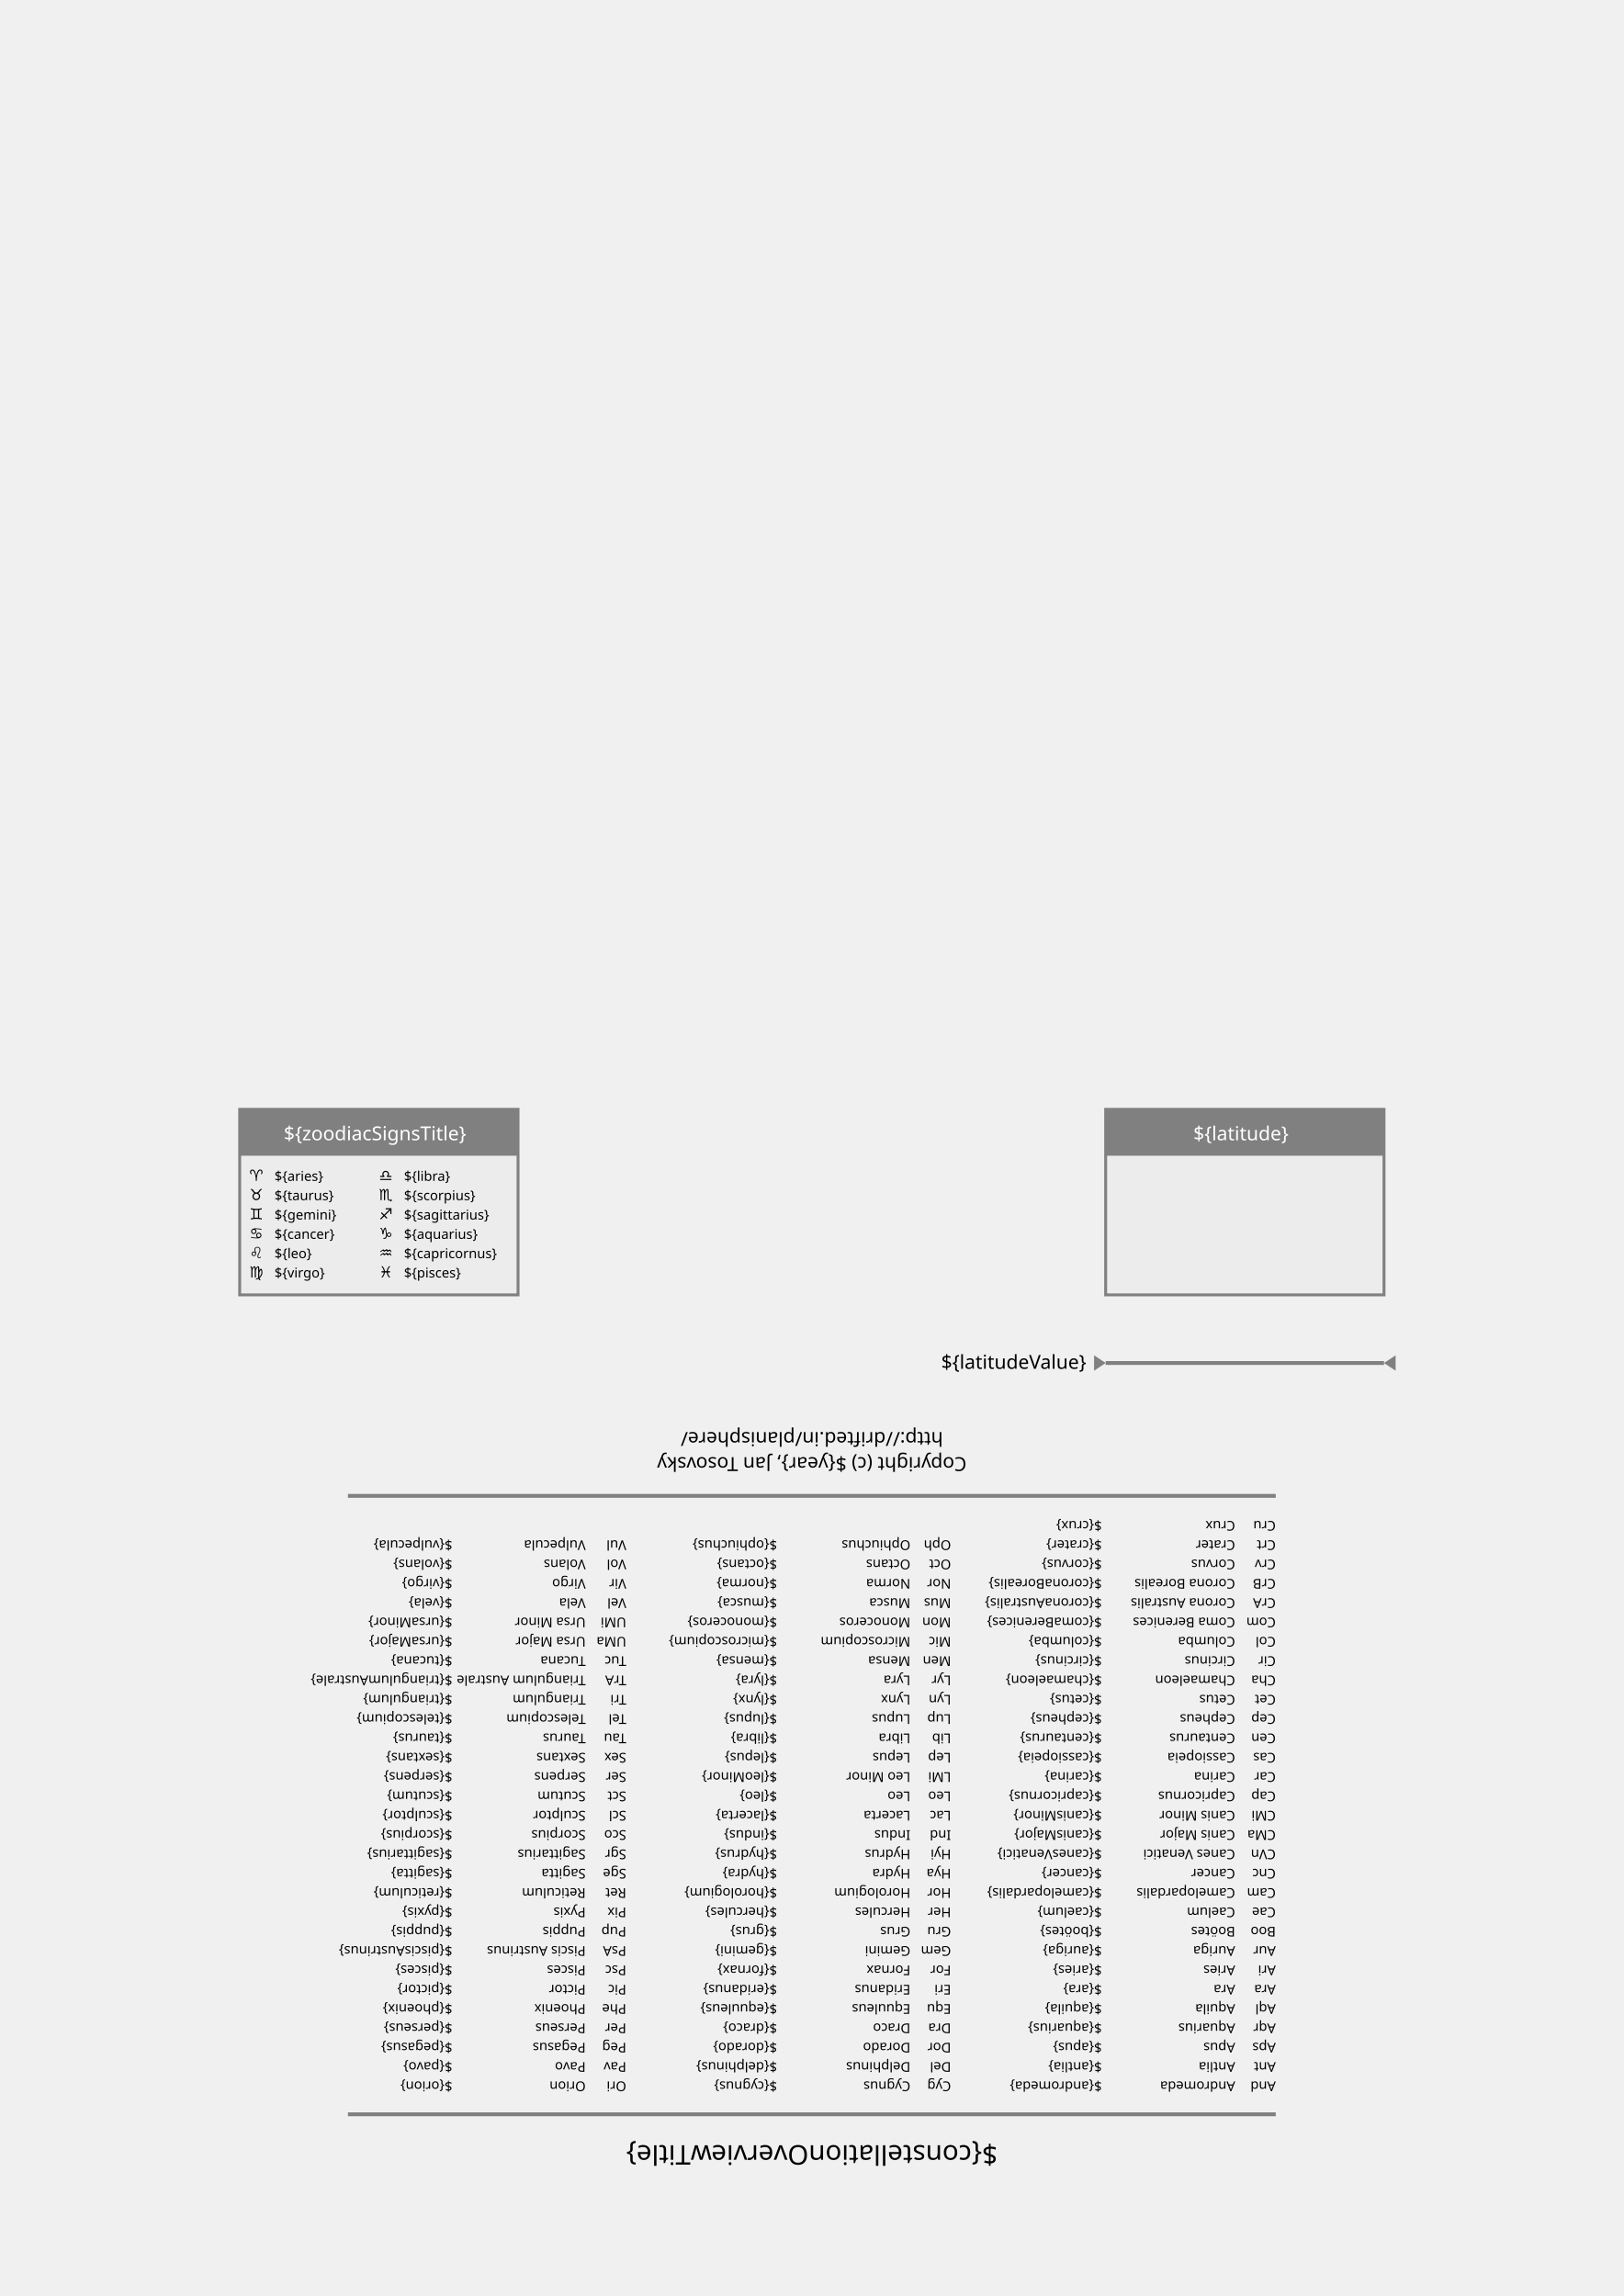
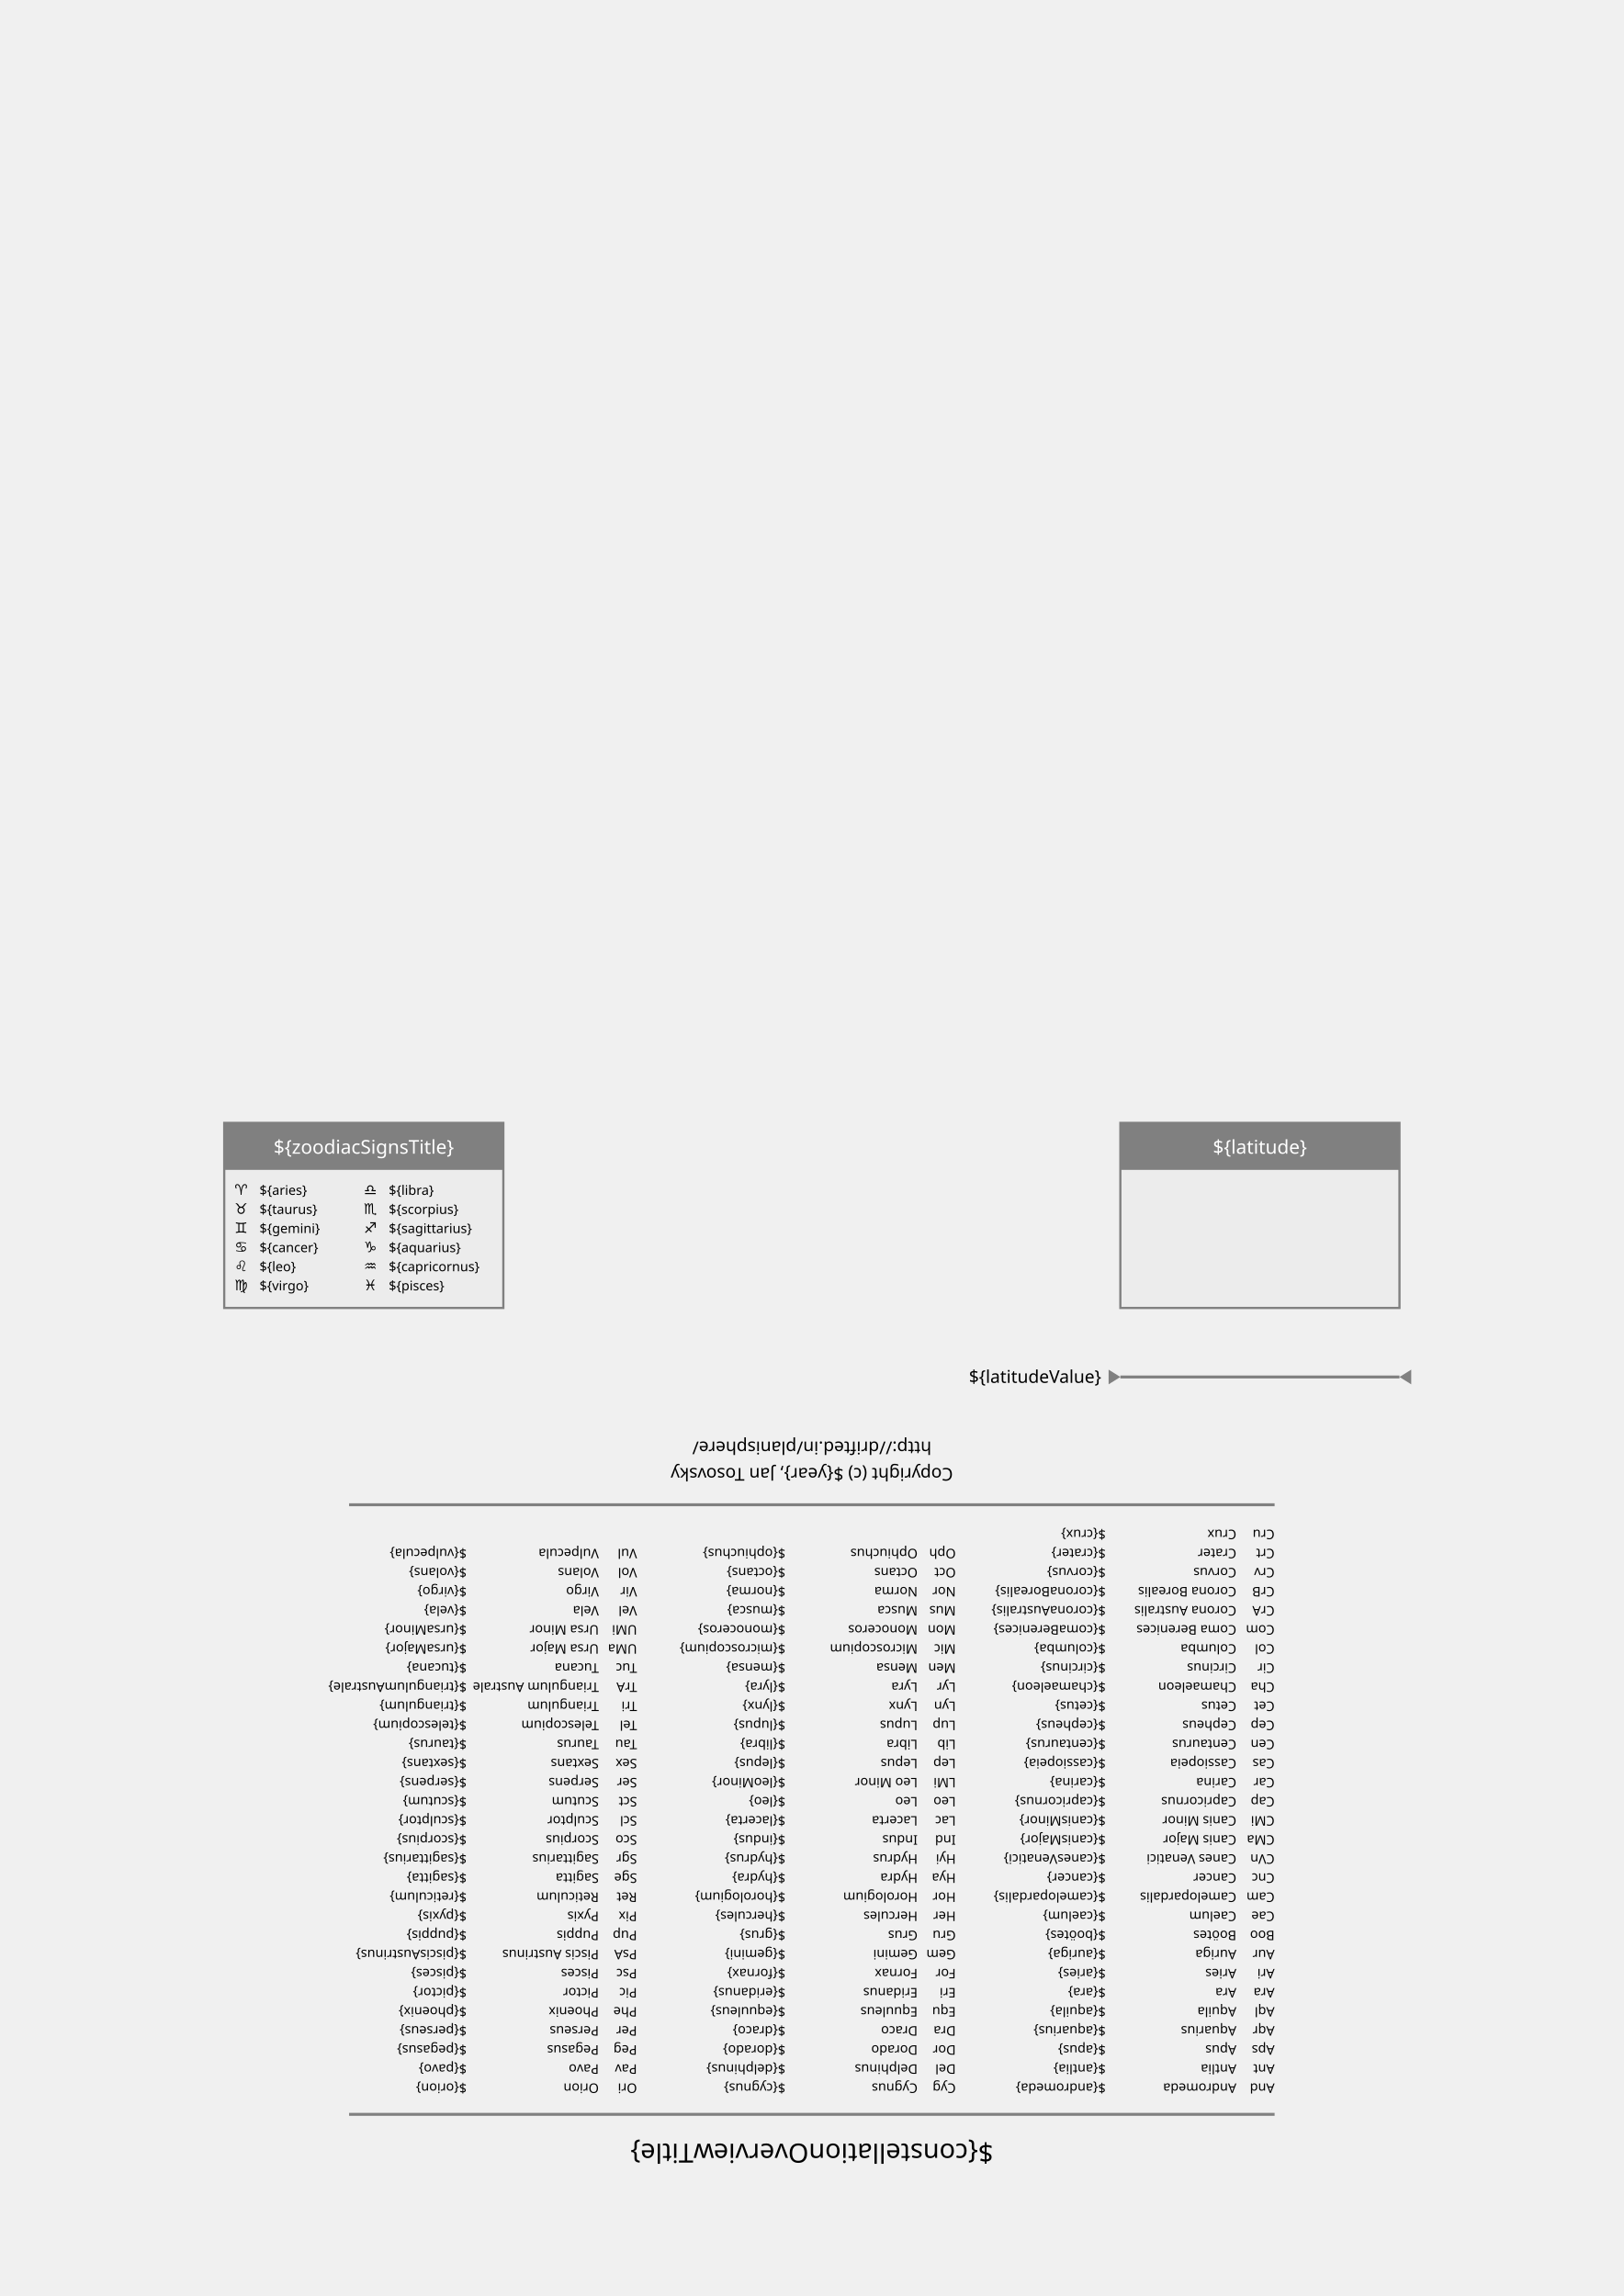
- <svg xmlns="http://www.w3.org/2000/svg" xmlns:xlink="http://www.w3.org/1999/xlink" version="1.1" x="0" y="0" width="210mm" height="297mm" viewBox="0 0 840 1180" xml:space="preserve">
+ <svg xmlns="http://www.w3.org/2000/svg" xmlns:xlink="http://www.w3.org/1999/xlink" version="1.1" x="0" y="0" width="210mm" height="297mm" viewBox="0 0 840 1180">
  <defs>
-     <style type="text/css">
+     <style type="text/css" xml:space="preserve">
            
            @font-face {font-family: "${print.droid-sans.name}"; src: url(${print.droid-sans});}
            @font-face {font-family: "${print.planisphere.name}"; src: url(${print.planisphere});}
            svg {
                margin: auto;
                background: white;
                font-family: "${print.droid-sans.name}";
            }
            .invisible {
                fill: none;
                stroke: none;
            }            
            #cover {
                fill: white;
                stroke: gray;
            }
            .dialHoursMarkerMajor path {
                fill: gray;
            }
            .dialHoursMarkerMajor text {
                fill: white;
                text-anchor: middle;
                font-size: 16px;
            }
            .dialHoursMarkerMinor text {
                fill: gray;
                text-anchor: middle;
                font-size: 12px;
            }
            .dialHoursMarkerHalf {
                fill: black;
            }
            .cardinalPointLabel {
                font-size: 18px;
                fill: gray;
                stroke: none;
                text-anchor: middle;
            }
            .cardinalPointTick,
            .mapAreaBorder {
                fill: white;
                stroke: gray;
                stroke-width: 3;
            }
            .bendLine {
                stroke: gray;
                stroke-width: 1;
                stroke-dasharray: 8 10;
                stroke-linecap: round;
                fill: none;
            }
            .pinMark {
                stroke: gray;
                stroke-width: 1;
                stroke-linecap: round;
            }
            .constellationOverview {
-                 font-size: 14px;
+                 font-size: 18px;
                text-anchor: middle;
                fill: black;
            }
            .constellations {
                fill: black;
-                 font-size: 7px;
+                 font-size: 9px;
            }
            .boxArea {
                fill: #ececec;
                stroke: gray;
                stroke-width: 1.5;
            }
            .boxHeader {
                fill: gray;
                stroke: none;
            }
            .boxTitle {
                fill: white;
+                 font-size: 13px;
+                 text-anchor: middle;
+             }
+             .boxBody {
+                 fill: black;
+                 font-size: 9px;
+             }
+             .astroSymbols {
+                 fill: black;
+                 font-family: "${print.planisphere.name}";
                font-size: 10px;
+             }
+             .copyright {
+                 font-size: 12px;
                text-anchor: middle;
-             }
-             .boxBody {
-                 fill: black;
-                 font-size: 7px;
-             }
-             .astroSymbols {
-                 fill: black;
-                 font-family: "${print.planisphere.name}";
-                 font-size: 8px;
-             }
-             .copyright {
-                 font-size: 10px;
-                 text-anchor: middle;
                fill: black;
            }
            #latitudeMarkerDef text {
                fill: black;
-                 font-size: 10px;
+                 font-size: 12px;
            }
            #latitudeMarkerDef path {
                fill: gray;
            }
            #latitudeMarkerDef line {
                stroke: gray;
                stroke-width: 2;
            }
-             .worldmapBackground {
-                 fill: #ececec;
-             }
-             .worldmapCountry {
+             .worldmap {
                fill: #dadada;
                stroke: #dadada;
            }
            
        </style>
    <path id="mapArea" d="" />
    <path id="monthsArea" d="" />
    <path id="dialMonthsLabelMajorPath" d="" />
    <path id="dialMonthsLabelMinorPath" d="" />
    <g id="dialHoursMarkerMajorSingle" class="dialHoursMarkerMajor">
      <path d="M0 0L-22.17 38.4H22.17Z" stroke="none" />
      <text y="30" x="0">#</text>
    </g>
    <g id="dialHoursMarkerMajorDouble" class="dialHoursMarkerMajor">
      <path d="M0 0L-22.17 38.4H22.17Z" stroke="none" />
      <g transform="rotate(180)">
        <text y="-20" x="0">#</text>
      </g>
    </g>
    <g id="dialHoursMarkerMinorSingle" class="dialHoursMarkerMinor">
      <text y="56" x="0">#</text>
    </g>
    <g id="dialHoursMarkerMinorDouble" class="dialHoursMarkerMinor">
      <g transform="rotate(180)">
        <text y="-45" x="0">#</text>
      </g>
    </g>
    <g id="dialHoursMarkerHalf" class="dialHoursMarkerHalf">
      <path d="M0 0L-4.434 7.68H4.434Z" stroke="none" />
    </g>
    <g id="cardinalPointLabelPaths" />
    <g id="latitudeMarkerDef">
-       <text x="-10" y="3" text-anchor="end">${latitudeValue}</text>
-       <path d="M0 0L-6 -4L-6 4Z" />
-       <path d="M144 0L150 -4L150 4Z" />
-       <line x1="0" y1="0" x2="144" y2="0" />
+       <text x="-13" y="4" text-anchor="end">${latitudeValue}</text>
+       <path d="M0 0L-8 -5L-8 5Z" />
+       <path d="M190 0L198 -5L198 5Z" />
+       <line x1="0" y1="0" x2="190" y2="0" />
    </g>
  </defs>
-   <g id="contentGenerated" transform="translate(420, 330) scale(0.76, 0.76)">
-     <g id="frontGraphics">
-       <g id="cover" />
-       <g id="scales" />
-       <g id="mapAreaBorder" />
-     </g>
-   </g>
-   <g transform="translate(-240, -160) rotate(180, 240, 160) translate(-420, -930)">
-     <path d="M0 0L480 0" style="stroke:gray;stroke-width:2;" />
-     <path d="M0 320L480 320" style="stroke:gray;stroke-width:2;" />
-     <g transform="translate(240, -16)">
-       <text class="constellationOverview">${constellationOverviewTitle}</text>
-     </g>
-     <g transform="translate(240, 340)">
-       <text class="copyright">Copyright (c) ${year}, Jan Tosovsky</text>
-       <text y="13" class="copyright">http://drifted.in/planisphere/</text>
-     </g>
-     <g transform="translate(0, 17)">
-       <g>
-         <text class="constellations">
-           <tspan x="0">And</tspan>
-           <tspan x="0" dy="10">Ant</tspan>
-           <tspan x="0" dy="10">Aps</tspan>
-           <tspan x="0" dy="10">Aqr</tspan>
-           <tspan x="0" dy="10">Aql</tspan>
-           <tspan x="0" dy="10">Ara</tspan>
-           <tspan x="0" dy="10">Ari</tspan>
-           <tspan x="0" dy="10">Aur</tspan>
-           <tspan x="0" dy="10">Boo</tspan>
-           <tspan x="0" dy="10">Cae</tspan>
-           <tspan x="0" dy="10">Cam</tspan>
-           <tspan x="0" dy="10">Cnc</tspan>
-           <tspan x="0" dy="10">CVn</tspan>
-           <tspan x="0" dy="10">CMa</tspan>
-           <tspan x="0" dy="10">CMi</tspan>
-           <tspan x="0" dy="10">Cap</tspan>
-           <tspan x="0" dy="10">Car</tspan>
-           <tspan x="0" dy="10">Cas</tspan>
-           <tspan x="0" dy="10">Cen</tspan>
-           <tspan x="0" dy="10">Cep</tspan>
-           <tspan x="0" dy="10">Cet</tspan>
-           <tspan x="0" dy="10">Cha</tspan>
-           <tspan x="0" dy="10">Cir</tspan>
-           <tspan x="0" dy="10">Col</tspan>
-           <tspan x="0" dy="10">Com</tspan>
-           <tspan x="0" dy="10">CrA</tspan>
-           <tspan x="0" dy="10">CrB</tspan>
-           <tspan x="0" dy="10">Crv</tspan>
-           <tspan x="0" dy="10">Crt</tspan>
-           <tspan x="0" dy="10">Cru</tspan>
-         </text>
-       </g>
-       <g transform="translate(21, 0)">
-         <text class="constellations">
-           <tspan x="0">Andromeda</tspan>
-           <tspan x="0" dy="10">Antlia</tspan>
-           <tspan x="0" dy="10">Apus</tspan>
-           <tspan x="0" dy="10">Aquarius</tspan>
-           <tspan x="0" dy="10">Aquila</tspan>
-           <tspan x="0" dy="10">Ara</tspan>
-           <tspan x="0" dy="10">Aries</tspan>
-           <tspan x="0" dy="10">Auriga</tspan>
-           <tspan x="0" dy="10">Boötes</tspan>
-           <tspan x="0" dy="10">Caelum</tspan>
-           <tspan x="0" dy="10">Camelopardalis</tspan>
-           <tspan x="0" dy="10">Cancer</tspan>
-           <tspan x="0" dy="10">Canes Venatici</tspan>
-           <tspan x="0" dy="10">Canis Major</tspan>
-           <tspan x="0" dy="10">Canis Minor</tspan>
-           <tspan x="0" dy="10">Capricornus</tspan>
-           <tspan x="0" dy="10">Carina</tspan>
-           <tspan x="0" dy="10">Cassiopeia</tspan>
-           <tspan x="0" dy="10">Centaurus</tspan>
-           <tspan x="0" dy="10">Cepheus</tspan>
-           <tspan x="0" dy="10">Cetus</tspan>
-           <tspan x="0" dy="10">Chamaeleon</tspan>
-           <tspan x="0" dy="10">Circinus</tspan>
-           <tspan x="0" dy="10">Columba</tspan>
-           <tspan x="0" dy="10">Coma Berenices</tspan>
-           <tspan x="0" dy="10">Corona Australis</tspan>
-           <tspan x="0" dy="10">Corona Borealis</tspan>
-           <tspan x="0" dy="10">Corvus</tspan>
-           <tspan x="0" dy="10">Crater</tspan>
-           <tspan x="0" dy="10">Crux</tspan>
-         </text>
-       </g>
-       <g transform="translate(90, 0)">
-         <text class="constellations">
-           <tspan x="0">${andromeda}</tspan>
-           <tspan x="0" dy="10">${antlia}</tspan>
-           <tspan x="0" dy="10">${apus}</tspan>
-           <tspan x="0" dy="10">${aquarius}</tspan>
-           <tspan x="0" dy="10">${aquila}</tspan>
-           <tspan x="0" dy="10">${ara}</tspan>
-           <tspan x="0" dy="10">${aries}</tspan>
-           <tspan x="0" dy="10">${auriga}</tspan>
-           <tspan x="0" dy="10">${boötes}</tspan>
-           <tspan x="0" dy="10">${caelum}</tspan>
-           <tspan x="0" dy="10">${camelopardalis}</tspan>
-           <tspan x="0" dy="10">${cancer}</tspan>
-           <tspan x="0" dy="10">${canesVenatici}</tspan>
-           <tspan x="0" dy="10">${canisMajor}</tspan>
-           <tspan x="0" dy="10">${canisMinor}</tspan>
-           <tspan x="0" dy="10">${capricornus}</tspan>
-           <tspan x="0" dy="10">${carina}</tspan>
-           <tspan x="0" dy="10">${cassiopeia}</tspan>
-           <tspan x="0" dy="10">${centaurus}</tspan>
-           <tspan x="0" dy="10">${cepheus}</tspan>
-           <tspan x="0" dy="10">${cetus}</tspan>
-           <tspan x="0" dy="10">${chamaeleon}</tspan>
-           <tspan x="0" dy="10">${circinus}</tspan>
-           <tspan x="0" dy="10">${columba}</tspan>
-           <tspan x="0" dy="10">${comaBerenices}</tspan>
-           <tspan x="0" dy="10">${coronaAustralis}</tspan>
-           <tspan x="0" dy="10">${coronaBorealis}</tspan>
-           <tspan x="0" dy="10">${corvus}</tspan>
-           <tspan x="0" dy="10">${crater}</tspan>
-           <tspan x="0" dy="10">${crux}</tspan>
-         </text>
-       </g>
-       <g transform="translate(168, 0)">
-         <text class="constellations">
-           <tspan x="0">Cyg</tspan>
-           <tspan x="0" dy="10">Del</tspan>
-           <tspan x="0" dy="10">Dor</tspan>
-           <tspan x="0" dy="10">Dra</tspan>
-           <tspan x="0" dy="10">Equ</tspan>
-           <tspan x="0" dy="10">Eri</tspan>
-           <tspan x="0" dy="10">For</tspan>
-           <tspan x="0" dy="10">Gem</tspan>
-           <tspan x="0" dy="10">Gru</tspan>
-           <tspan x="0" dy="10">Her</tspan>
-           <tspan x="0" dy="10">Hor</tspan>
-           <tspan x="0" dy="10">Hya</tspan>
-           <tspan x="0" dy="10">Hyi</tspan>
-           <tspan x="0" dy="10">Ind</tspan>
-           <tspan x="0" dy="10">Lac</tspan>
-           <tspan x="0" dy="10">Leo</tspan>
-           <tspan x="0" dy="10">LMi</tspan>
-           <tspan x="0" dy="10">Lep</tspan>
-           <tspan x="0" dy="10">Lib</tspan>
-           <tspan x="0" dy="10">Lup</tspan>
-           <tspan x="0" dy="10">Lyn</tspan>
-           <tspan x="0" dy="10">Lyr</tspan>
-           <tspan x="0" dy="10">Men</tspan>
-           <tspan x="0" dy="10">Mic</tspan>
-           <tspan x="0" dy="10">Mon</tspan>
-           <tspan x="0" dy="10">Mus</tspan>
-           <tspan x="0" dy="10">Nor</tspan>
-           <tspan x="0" dy="10">Oct</tspan>
-           <tspan x="0" dy="10">Oph</tspan>
-         </text>
-       </g>
-       <g transform="translate(189, 0)">
-         <text class="constellations">
-           <tspan x="0">Cygnus</tspan>
-           <tspan x="0" dy="10">Delphinus</tspan>
-           <tspan x="0" dy="10">Dorado</tspan>
-           <tspan x="0" dy="10">Draco</tspan>
-           <tspan x="0" dy="10">Equuleus</tspan>
-           <tspan x="0" dy="10">Eridanus</tspan>
-           <tspan x="0" dy="10">Fornax</tspan>
-           <tspan x="0" dy="10">Gemini</tspan>
-           <tspan x="0" dy="10">Grus</tspan>
-           <tspan x="0" dy="10">Hercules</tspan>
-           <tspan x="0" dy="10">Horologium</tspan>
-           <tspan x="0" dy="10">Hydra</tspan>
-           <tspan x="0" dy="10">Hydrus</tspan>
-           <tspan x="0" dy="10">Indus</tspan>
-           <tspan x="0" dy="10">Lacerta</tspan>
-           <tspan x="0" dy="10">Leo</tspan>
-           <tspan x="0" dy="10">Leo Minor</tspan>
-           <tspan x="0" dy="10">Lepus</tspan>
-           <tspan x="0" dy="10">Libra</tspan>
-           <tspan x="0" dy="10">Lupus</tspan>
-           <tspan x="0" dy="10">Lynx</tspan>
-           <tspan x="0" dy="10">Lyra</tspan>
-           <tspan x="0" dy="10">Mensa</tspan>
-           <tspan x="0" dy="10">Microscopium</tspan>
-           <tspan x="0" dy="10">Monoceros</tspan>
-           <tspan x="0" dy="10">Musca</tspan>
-           <tspan x="0" dy="10">Norma</tspan>
-           <tspan x="0" dy="10">Octans</tspan>
-           <tspan x="0" dy="10">Ophiuchus</tspan>
-         </text>
-       </g>
-       <g transform="translate(258, 0)">
-         <text class="constellations">
-           <tspan x="0">${cygnus}</tspan>
-           <tspan x="0" dy="10">${delphinus}</tspan>
-           <tspan x="0" dy="10">${dorado}</tspan>
-           <tspan x="0" dy="10">${draco}</tspan>
-           <tspan x="0" dy="10">${equuleus}</tspan>
-           <tspan x="0" dy="10">${eridanus}</tspan>
-           <tspan x="0" dy="10">${fornax}</tspan>
-           <tspan x="0" dy="10">${gemini}</tspan>
-           <tspan x="0" dy="10">${grus}</tspan>
-           <tspan x="0" dy="10">${hercules}</tspan>
-           <tspan x="0" dy="10">${horologium}</tspan>
-           <tspan x="0" dy="10">${hydra}</tspan>
-           <tspan x="0" dy="10">${hydrus}</tspan>
-           <tspan x="0" dy="10">${indus}</tspan>
-           <tspan x="0" dy="10">${lacerta}</tspan>
-           <tspan x="0" dy="10">${leo}</tspan>
-           <tspan x="0" dy="10">${leoMinor}</tspan>
-           <tspan x="0" dy="10">${lepus}</tspan>
-           <tspan x="0" dy="10">${libra}</tspan>
-           <tspan x="0" dy="10">${lupus}</tspan>
-           <tspan x="0" dy="10">${lynx}</tspan>
-           <tspan x="0" dy="10">${lyra}</tspan>
-           <tspan x="0" dy="10">${mensa}</tspan>
-           <tspan x="0" dy="10">${microscopium}</tspan>
-           <tspan x="0" dy="10">${monoceros}</tspan>
-           <tspan x="0" dy="10">${musca}</tspan>
-           <tspan x="0" dy="10">${norma}</tspan>
-           <tspan x="0" dy="10">${octans}</tspan>
-           <tspan x="0" dy="10">${ophiuchus}</tspan>
-         </text>
-       </g>
-       <g transform="translate(336, 0)">
-         <text class="constellations">
-           <tspan x="0">Ori</tspan>
-           <tspan x="0" dy="10">Pav</tspan>
-           <tspan x="0" dy="10">Peg</tspan>
-           <tspan x="0" dy="10">Per</tspan>
-           <tspan x="0" dy="10">Phe</tspan>
-           <tspan x="0" dy="10">Pic</tspan>
-           <tspan x="0" dy="10">Psc</tspan>
-           <tspan x="0" dy="10">PsA</tspan>
-           <tspan x="0" dy="10">Pup</tspan>
-           <tspan x="0" dy="10">Pix</tspan>
-           <tspan x="0" dy="10">Ret</tspan>
-           <tspan x="0" dy="10">Sge</tspan>
-           <tspan x="0" dy="10">Sgr</tspan>
-           <tspan x="0" dy="10">Sco</tspan>
-           <tspan x="0" dy="10">Scl</tspan>
-           <tspan x="0" dy="10">Sct</tspan>
-           <tspan x="0" dy="10">Ser</tspan>
-           <tspan x="0" dy="10">Sex</tspan>
-           <tspan x="0" dy="10">Tau</tspan>
-           <tspan x="0" dy="10">Tel</tspan>
-           <tspan x="0" dy="10">Tri</tspan>
-           <tspan x="0" dy="10">TrA</tspan>
-           <tspan x="0" dy="10">Tuc</tspan>
-           <tspan x="0" dy="10">UMa</tspan>
-           <tspan x="0" dy="10">UMi</tspan>
-           <tspan x="0" dy="10">Vel</tspan>
-           <tspan x="0" dy="10">Vir</tspan>
-           <tspan x="0" dy="10">Vol</tspan>
-           <tspan x="0" dy="10">Vul</tspan>
-         </text>
-       </g>
-       <g transform="translate(357, 0)">
-         <text class="constellations">
-           <tspan x="0">Orion</tspan>
-           <tspan x="0" dy="10">Pavo</tspan>
-           <tspan x="0" dy="10">Pegasus</tspan>
-           <tspan x="0" dy="10">Perseus</tspan>
-           <tspan x="0" dy="10">Phoenix</tspan>
-           <tspan x="0" dy="10">Pictor</tspan>
-           <tspan x="0" dy="10">Pisces</tspan>
-           <tspan x="0" dy="10">Piscis Austrinus</tspan>
-           <tspan x="0" dy="10">Puppis</tspan>
-           <tspan x="0" dy="10">Pyxis</tspan>
-           <tspan x="0" dy="10">Reticulum</tspan>
-           <tspan x="0" dy="10">Sagitta</tspan>
-           <tspan x="0" dy="10">Sagittarius</tspan>
-           <tspan x="0" dy="10">Scorpius</tspan>
-           <tspan x="0" dy="10">Sculptor</tspan>
-           <tspan x="0" dy="10">Scutum</tspan>
-           <tspan x="0" dy="10">Serpens</tspan>
-           <tspan x="0" dy="10">Sextans</tspan>
-           <tspan x="0" dy="10">Taurus</tspan>
-           <tspan x="0" dy="10">Telescopium</tspan>
-           <tspan x="0" dy="10">Triangulum</tspan>
-           <tspan x="0" dy="10">Triangulum Australe</tspan>
-           <tspan x="0" dy="10">Tucana</tspan>
-           <tspan x="0" dy="10">Ursa Major</tspan>
-           <tspan x="0" dy="10">Ursa Minor</tspan>
-           <tspan x="0" dy="10">Vela</tspan>
-           <tspan x="0" dy="10">Virgo</tspan>
-           <tspan x="0" dy="10">Volans</tspan>
-           <tspan x="0" dy="10">Vulpecula</tspan>
-         </text>
-       </g>
-       <g transform="translate(426, 0)">
-         <text class="constellations">
-           <tspan x="0">${orion}</tspan>
-           <tspan x="0" dy="10">${pavo}</tspan>
-           <tspan x="0" dy="10">${pegasus}</tspan>
-           <tspan x="0" dy="10">${perseus}</tspan>
-           <tspan x="0" dy="10">${phoenix}</tspan>
-           <tspan x="0" dy="10">${pictor}</tspan>
-           <tspan x="0" dy="10">${pisces}</tspan>
-           <tspan x="0" dy="10">${piscisAustrinus}</tspan>
-           <tspan x="0" dy="10">${puppis}</tspan>
-           <tspan x="0" dy="10">${pyxis}</tspan>
-           <tspan x="0" dy="10">${reticulum}</tspan>
-           <tspan x="0" dy="10">${sagitta}</tspan>
-           <tspan x="0" dy="10">${sagittarius}</tspan>
-           <tspan x="0" dy="10">${scorpius}</tspan>
-           <tspan x="0" dy="10">${sculptor}</tspan>
-           <tspan x="0" dy="10">${scutum}</tspan>
-           <tspan x="0" dy="10">${serpens}</tspan>
-           <tspan x="0" dy="10">${sextans}</tspan>
-           <tspan x="0" dy="10">${taurus}</tspan>
-           <tspan x="0" dy="10">${telescopium}</tspan>
-           <tspan x="0" dy="10">${triangulum}</tspan>
-           <tspan x="0" dy="10">${triangulumAustrale}</tspan>
-           <tspan x="0" dy="10">${tucana}</tspan>
-           <tspan x="0" dy="10">${ursaMajor}</tspan>
-           <tspan x="0" dy="10">${ursaMinor}</tspan>
-           <tspan x="0" dy="10">${vela}</tspan>
-           <tspan x="0" dy="10">${virgo}</tspan>
-           <tspan x="0" dy="10">${volans}</tspan>
-           <tspan x="0" dy="10">${vulpecula}</tspan>
-         </text>
-       </g>
-     </g>
-   </g>
-   <g transform="translate(124, 570)">
-     <g id="objectSymbolsBox">
-       <rect class="boxArea" x="0" y="0" width="144" height="96" />
-       <rect class="boxHeader" x="0" y="0" width="144" height="24" />
-       <text x="70" y="16" class="boxTitle">${zoodiacSignsTitle}</text>
-       <g transform="translate(5, 27)" class="astroSymbols">
-         <text>
-           <tspan x="0" dy="10">♈</tspan>
-           <tspan x="0" dy="10">♉</tspan>
-           <tspan x="0" dy="10">♊</tspan>
-           <tspan x="0" dy="10">♋</tspan>
-           <tspan x="0" dy="10">♌</tspan>
-           <tspan x="0" dy="10">♍</tspan>
-         </text>
-       </g>
-       <g transform="translate(18, 27)" class="boxBody">
-         <text>
-           <tspan x="0" dy="10">${aries}</tspan>
-           <tspan x="0" dy="10">${taurus}</tspan>
-           <tspan x="0" dy="10">${gemini}</tspan>
-           <tspan x="0" dy="10">${cancer}</tspan>
-           <tspan x="0" dy="10">${leo}</tspan>
-           <tspan x="0" dy="10">${virgo}</tspan>
-         </text>
-       </g>
-       <g transform="translate(72, 27)" class="astroSymbols">
-         <text>
-           <tspan x="0" dy="10">♎</tspan>
-           <tspan x="0" dy="10">♏</tspan>
-           <tspan x="0" dy="10">♐</tspan>
-           <tspan x="0" dy="10">♑</tspan>
-           <tspan x="0" dy="10">♒</tspan>
-           <tspan x="0" dy="10">♓</tspan>
-         </text>
-       </g>
-       <g transform="translate(85, 27)" class="boxBody">
-         <text>
-           <tspan x="0" dy="10">${libra}</tspan>
-           <tspan x="0" dy="10">${scorpius}</tspan>
-           <tspan x="0" dy="10">${sagittarius}</tspan>
-           <tspan x="0" dy="10">${aquarius}</tspan>
-           <tspan x="0" dy="10">${capricornus}</tspan>
-           <tspan x="0" dy="10">${pisces}</tspan>
-         </text>
-       </g>
-     </g>
-   </g>
-   <g transform="translate(572, 570)">
-     <g id="latitudeBox">
-       <rect class="boxArea" x="0" y="0" width="144" height="96" />
-       <rect class="boxHeader" x="0" y="0" width="144" height="24" />
-       <text x="70" y="16" class="boxTitle">${latitude}</text>
-       <g transform="translate(0.75, 12.5)">
-         <g id="worldmap" />
-       </g>
-       <g transform="translate(0, 60.75)">
-         <use id="latitudeMarker" x="0" y="70.5" xlink:href="#latitudeMarkerDef" />
+   <g transform="translate(420, 330) scale(0.76, 0.76)">
+     <g id="contentGenerated">
+       <g id="frontGraphics">
+         <g id="cover" />
+         <g id="scales" />
+         <g id="mapAreaBorder" />
+       </g>
+     </g>
+     <g transform="translate(-240, -160) rotate(180, 240, 160) translate(240, -840)">
+       <g transform="translate(0, 440)">
+         <text class="copyright">Copyright (c) ${year}, Jan Tosovsky</text>
+         <text y="18" class="copyright">http://drifted.in/planisphere/</text>
+       </g>
+       <path d="M-315 0h630" style="stroke:gray;stroke-width:2;" />
+       <path d="M-315 415h630" style="stroke:gray;stroke-width:2;" />
+       <g transform="translate(0, -20)">
+         <text class="constellationOverview">${constellationOverviewTitle}</text>
+       </g>
+       <g transform="translate(-315, 21)">
+         <g>
+           <text class="constellations">
+             <tspan x="0">And</tspan>
+             <tspan x="0" dy="13">Ant</tspan>
+             <tspan x="0" dy="13">Aps</tspan>
+             <tspan x="0" dy="13">Aqr</tspan>
+             <tspan x="0" dy="13">Aql</tspan>
+             <tspan x="0" dy="13">Ara</tspan>
+             <tspan x="0" dy="13">Ari</tspan>
+             <tspan x="0" dy="13">Aur</tspan>
+             <tspan x="0" dy="13">Boo</tspan>
+             <tspan x="0" dy="13">Cae</tspan>
+             <tspan x="0" dy="13">Cam</tspan>
+             <tspan x="0" dy="13">Cnc</tspan>
+             <tspan x="0" dy="13">CVn</tspan>
+             <tspan x="0" dy="13">CMa</tspan>
+             <tspan x="0" dy="13">CMi</tspan>
+             <tspan x="0" dy="13">Cap</tspan>
+             <tspan x="0" dy="13">Car</tspan>
+             <tspan x="0" dy="13">Cas</tspan>
+             <tspan x="0" dy="13">Cen</tspan>
+             <tspan x="0" dy="13">Cep</tspan>
+             <tspan x="0" dy="13">Cet</tspan>
+             <tspan x="0" dy="13">Cha</tspan>
+             <tspan x="0" dy="13">Cir</tspan>
+             <tspan x="0" dy="13">Col</tspan>
+             <tspan x="0" dy="13">Com</tspan>
+             <tspan x="0" dy="13">CrA</tspan>
+             <tspan x="0" dy="13">CrB</tspan>
+             <tspan x="0" dy="13">Crv</tspan>
+             <tspan x="0" dy="13">Crt</tspan>
+             <tspan x="0" dy="13">Cru</tspan>
+           </text>
+         </g>
+         <g transform="translate(26, 0)">
+           <text class="constellations">
+             <tspan x="0">Andromeda</tspan>
+             <tspan x="0" dy="13">Antlia</tspan>
+             <tspan x="0" dy="13">Apus</tspan>
+             <tspan x="0" dy="13">Aquarius</tspan>
+             <tspan x="0" dy="13">Aquila</tspan>
+             <tspan x="0" dy="13">Ara</tspan>
+             <tspan x="0" dy="13">Aries</tspan>
+             <tspan x="0" dy="13">Auriga</tspan>
+             <tspan x="0" dy="13">Boötes</tspan>
+             <tspan x="0" dy="13">Caelum</tspan>
+             <tspan x="0" dy="13">Camelopardalis</tspan>
+             <tspan x="0" dy="13">Cancer</tspan>
+             <tspan x="0" dy="13">Canes Venatici</tspan>
+             <tspan x="0" dy="13">Canis Major</tspan>
+             <tspan x="0" dy="13">Canis Minor</tspan>
+             <tspan x="0" dy="13">Capricornus</tspan>
+             <tspan x="0" dy="13">Carina</tspan>
+             <tspan x="0" dy="13">Cassiopeia</tspan>
+             <tspan x="0" dy="13">Centaurus</tspan>
+             <tspan x="0" dy="13">Cepheus</tspan>
+             <tspan x="0" dy="13">Cetus</tspan>
+             <tspan x="0" dy="13">Chamaeleon</tspan>
+             <tspan x="0" dy="13">Circinus</tspan>
+             <tspan x="0" dy="13">Columba</tspan>
+             <tspan x="0" dy="13">Coma Berenices</tspan>
+             <tspan x="0" dy="13">Corona Australis</tspan>
+             <tspan x="0" dy="13">Corona Borealis</tspan>
+             <tspan x="0" dy="13">Corvus</tspan>
+             <tspan x="0" dy="13">Crater</tspan>
+             <tspan x="0" dy="13">Crux</tspan>
+           </text>
+         </g>
+         <g transform="translate(115, 0)">
+           <text class="constellations">
+             <tspan x="0">${andromeda}</tspan>
+             <tspan x="0" dy="13">${antlia}</tspan>
+             <tspan x="0" dy="13">${apus}</tspan>
+             <tspan x="0" dy="13">${aquarius}</tspan>
+             <tspan x="0" dy="13">${aquila}</tspan>
+             <tspan x="0" dy="13">${ara}</tspan>
+             <tspan x="0" dy="13">${aries}</tspan>
+             <tspan x="0" dy="13">${auriga}</tspan>
+             <tspan x="0" dy="13">${boötes}</tspan>
+             <tspan x="0" dy="13">${caelum}</tspan>
+             <tspan x="0" dy="13">${camelopardalis}</tspan>
+             <tspan x="0" dy="13">${cancer}</tspan>
+             <tspan x="0" dy="13">${canesVenatici}</tspan>
+             <tspan x="0" dy="13">${canisMajor}</tspan>
+             <tspan x="0" dy="13">${canisMinor}</tspan>
+             <tspan x="0" dy="13">${capricornus}</tspan>
+             <tspan x="0" dy="13">${carina}</tspan>
+             <tspan x="0" dy="13">${cassiopeia}</tspan>
+             <tspan x="0" dy="13">${centaurus}</tspan>
+             <tspan x="0" dy="13">${cepheus}</tspan>
+             <tspan x="0" dy="13">${cetus}</tspan>
+             <tspan x="0" dy="13">${chamaeleon}</tspan>
+             <tspan x="0" dy="13">${circinus}</tspan>
+             <tspan x="0" dy="13">${columba}</tspan>
+             <tspan x="0" dy="13">${comaBerenices}</tspan>
+             <tspan x="0" dy="13">${coronaAustralis}</tspan>
+             <tspan x="0" dy="13">${coronaBorealis}</tspan>
+             <tspan x="0" dy="13">${corvus}</tspan>
+             <tspan x="0" dy="13">${crater}</tspan>
+             <tspan x="0" dy="13">${crux}</tspan>
+           </text>
+         </g>
+         <g transform="translate(217, 0)">
+           <text class="constellations">
+             <tspan x="0">Cyg</tspan>
+             <tspan x="0" dy="13">Del</tspan>
+             <tspan x="0" dy="13">Dor</tspan>
+             <tspan x="0" dy="13">Dra</tspan>
+             <tspan x="0" dy="13">Equ</tspan>
+             <tspan x="0" dy="13">Eri</tspan>
+             <tspan x="0" dy="13">For</tspan>
+             <tspan x="0" dy="13">Gem</tspan>
+             <tspan x="0" dy="13">Gru</tspan>
+             <tspan x="0" dy="13">Her</tspan>
+             <tspan x="0" dy="13">Hor</tspan>
+             <tspan x="0" dy="13">Hya</tspan>
+             <tspan x="0" dy="13">Hyi</tspan>
+             <tspan x="0" dy="13">Ind</tspan>
+             <tspan x="0" dy="13">Lac</tspan>
+             <tspan x="0" dy="13">Leo</tspan>
+             <tspan x="0" dy="13">LMi</tspan>
+             <tspan x="0" dy="13">Lep</tspan>
+             <tspan x="0" dy="13">Lib</tspan>
+             <tspan x="0" dy="13">Lup</tspan>
+             <tspan x="0" dy="13">Lyn</tspan>
+             <tspan x="0" dy="13">Lyr</tspan>
+             <tspan x="0" dy="13">Men</tspan>
+             <tspan x="0" dy="13">Mic</tspan>
+             <tspan x="0" dy="13">Mon</tspan>
+             <tspan x="0" dy="13">Mus</tspan>
+             <tspan x="0" dy="13">Nor</tspan>
+             <tspan x="0" dy="13">Oct</tspan>
+             <tspan x="0" dy="13">Oph</tspan>
+           </text>
+         </g>
+         <g transform="translate(243, 0)">
+           <text class="constellations">
+             <tspan x="0">Cygnus</tspan>
+             <tspan x="0" dy="13">Delphinus</tspan>
+             <tspan x="0" dy="13">Dorado</tspan>
+             <tspan x="0" dy="13">Draco</tspan>
+             <tspan x="0" dy="13">Equuleus</tspan>
+             <tspan x="0" dy="13">Eridanus</tspan>
+             <tspan x="0" dy="13">Fornax</tspan>
+             <tspan x="0" dy="13">Gemini</tspan>
+             <tspan x="0" dy="13">Grus</tspan>
+             <tspan x="0" dy="13">Hercules</tspan>
+             <tspan x="0" dy="13">Horologium</tspan>
+             <tspan x="0" dy="13">Hydra</tspan>
+             <tspan x="0" dy="13">Hydrus</tspan>
+             <tspan x="0" dy="13">Indus</tspan>
+             <tspan x="0" dy="13">Lacerta</tspan>
+             <tspan x="0" dy="13">Leo</tspan>
+             <tspan x="0" dy="13">Leo Minor</tspan>
+             <tspan x="0" dy="13">Lepus</tspan>
+             <tspan x="0" dy="13">Libra</tspan>
+             <tspan x="0" dy="13">Lupus</tspan>
+             <tspan x="0" dy="13">Lynx</tspan>
+             <tspan x="0" dy="13">Lyra</tspan>
+             <tspan x="0" dy="13">Mensa</tspan>
+             <tspan x="0" dy="13">Microscopium</tspan>
+             <tspan x="0" dy="13">Monoceros</tspan>
+             <tspan x="0" dy="13">Musca</tspan>
+             <tspan x="0" dy="13">Norma</tspan>
+             <tspan x="0" dy="13">Octans</tspan>
+             <tspan x="0" dy="13">Ophiuchus</tspan>
+           </text>
+         </g>
+         <g transform="translate(333, 0)">
+           <text class="constellations">
+             <tspan x="0">${cygnus}</tspan>
+             <tspan x="0" dy="13">${delphinus}</tspan>
+             <tspan x="0" dy="13">${dorado}</tspan>
+             <tspan x="0" dy="13">${draco}</tspan>
+             <tspan x="0" dy="13">${equuleus}</tspan>
+             <tspan x="0" dy="13">${eridanus}</tspan>
+             <tspan x="0" dy="13">${fornax}</tspan>
+             <tspan x="0" dy="13">${gemini}</tspan>
+             <tspan x="0" dy="13">${grus}</tspan>
+             <tspan x="0" dy="13">${hercules}</tspan>
+             <tspan x="0" dy="13">${horologium}</tspan>
+             <tspan x="0" dy="13">${hydra}</tspan>
+             <tspan x="0" dy="13">${hydrus}</tspan>
+             <tspan x="0" dy="13">${indus}</tspan>
+             <tspan x="0" dy="13">${lacerta}</tspan>
+             <tspan x="0" dy="13">${leo}</tspan>
+             <tspan x="0" dy="13">${leoMinor}</tspan>
+             <tspan x="0" dy="13">${lepus}</tspan>
+             <tspan x="0" dy="13">${libra}</tspan>
+             <tspan x="0" dy="13">${lupus}</tspan>
+             <tspan x="0" dy="13">${lynx}</tspan>
+             <tspan x="0" dy="13">${lyra}</tspan>
+             <tspan x="0" dy="13">${mensa}</tspan>
+             <tspan x="0" dy="13">${microscopium}</tspan>
+             <tspan x="0" dy="13">${monoceros}</tspan>
+             <tspan x="0" dy="13">${musca}</tspan>
+             <tspan x="0" dy="13">${norma}</tspan>
+             <tspan x="0" dy="13">${octans}</tspan>
+             <tspan x="0" dy="13">${ophiuchus}</tspan>
+           </text>
+         </g>
+         <g transform="translate(434, 0)">
+           <text class="constellations">
+             <tspan x="0">Ori</tspan>
+             <tspan x="0" dy="13">Pav</tspan>
+             <tspan x="0" dy="13">Peg</tspan>
+             <tspan x="0" dy="13">Per</tspan>
+             <tspan x="0" dy="13">Phe</tspan>
+             <tspan x="0" dy="13">Pic</tspan>
+             <tspan x="0" dy="13">Psc</tspan>
+             <tspan x="0" dy="13">PsA</tspan>
+             <tspan x="0" dy="13">Pup</tspan>
+             <tspan x="0" dy="13">Pix</tspan>
+             <tspan x="0" dy="13">Ret</tspan>
+             <tspan x="0" dy="13">Sge</tspan>
+             <tspan x="0" dy="13">Sgr</tspan>
+             <tspan x="0" dy="13">Sco</tspan>
+             <tspan x="0" dy="13">Scl</tspan>
+             <tspan x="0" dy="13">Sct</tspan>
+             <tspan x="0" dy="13">Ser</tspan>
+             <tspan x="0" dy="13">Sex</tspan>
+             <tspan x="0" dy="13">Tau</tspan>
+             <tspan x="0" dy="13">Tel</tspan>
+             <tspan x="0" dy="13">Tri</tspan>
+             <tspan x="0" dy="13">TrA</tspan>
+             <tspan x="0" dy="13">Tuc</tspan>
+             <tspan x="0" dy="13">UMa</tspan>
+             <tspan x="0" dy="13">UMi</tspan>
+             <tspan x="0" dy="13">Vel</tspan>
+             <tspan x="0" dy="13">Vir</tspan>
+             <tspan x="0" dy="13">Vol</tspan>
+             <tspan x="0" dy="13">Vul</tspan>
+           </text>
+         </g>
+         <g transform="translate(460, 0)">
+           <text class="constellations">
+             <tspan x="0">Orion</tspan>
+             <tspan x="0" dy="13">Pavo</tspan>
+             <tspan x="0" dy="13">Pegasus</tspan>
+             <tspan x="0" dy="13">Perseus</tspan>
+             <tspan x="0" dy="13">Phoenix</tspan>
+             <tspan x="0" dy="13">Pictor</tspan>
+             <tspan x="0" dy="13">Pisces</tspan>
+             <tspan x="0" dy="13">Piscis Austrinus</tspan>
+             <tspan x="0" dy="13">Puppis</tspan>
+             <tspan x="0" dy="13">Pyxis</tspan>
+             <tspan x="0" dy="13">Reticulum</tspan>
+             <tspan x="0" dy="13">Sagitta</tspan>
+             <tspan x="0" dy="13">Sagittarius</tspan>
+             <tspan x="0" dy="13">Scorpius</tspan>
+             <tspan x="0" dy="13">Sculptor</tspan>
+             <tspan x="0" dy="13">Scutum</tspan>
+             <tspan x="0" dy="13">Serpens</tspan>
+             <tspan x="0" dy="13">Sextans</tspan>
+             <tspan x="0" dy="13">Taurus</tspan>
+             <tspan x="0" dy="13">Telescopium</tspan>
+             <tspan x="0" dy="13">Triangulum</tspan>
+             <tspan x="0" dy="13">Triangulum Australe</tspan>
+             <tspan x="0" dy="13">Tucana</tspan>
+             <tspan x="0" dy="13">Ursa Major</tspan>
+             <tspan x="0" dy="13">Ursa Minor</tspan>
+             <tspan x="0" dy="13">Vela</tspan>
+             <tspan x="0" dy="13">Virgo</tspan>
+             <tspan x="0" dy="13">Volans</tspan>
+             <tspan x="0" dy="13">Vulpecula</tspan>
+           </text>
+         </g>
+         <g transform="translate(550, 0)">
+           <text class="constellations">
+             <tspan x="0">${orion}</tspan>
+             <tspan x="0" dy="13">${pavo}</tspan>
+             <tspan x="0" dy="13">${pegasus}</tspan>
+             <tspan x="0" dy="13">${perseus}</tspan>
+             <tspan x="0" dy="13">${phoenix}</tspan>
+             <tspan x="0" dy="13">${pictor}</tspan>
+             <tspan x="0" dy="13">${pisces}</tspan>
+             <tspan x="0" dy="13">${piscisAustrinus}</tspan>
+             <tspan x="0" dy="13">${puppis}</tspan>
+             <tspan x="0" dy="13">${pyxis}</tspan>
+             <tspan x="0" dy="13">${reticulum}</tspan>
+             <tspan x="0" dy="13">${sagitta}</tspan>
+             <tspan x="0" dy="13">${sagittarius}</tspan>
+             <tspan x="0" dy="13">${scorpius}</tspan>
+             <tspan x="0" dy="13">${sculptor}</tspan>
+             <tspan x="0" dy="13">${scutum}</tspan>
+             <tspan x="0" dy="13">${serpens}</tspan>
+             <tspan x="0" dy="13">${sextans}</tspan>
+             <tspan x="0" dy="13">${taurus}</tspan>
+             <tspan x="0" dy="13">${telescopium}</tspan>
+             <tspan x="0" dy="13">${triangulum}</tspan>
+             <tspan x="0" dy="13">${triangulumAustrale}</tspan>
+             <tspan x="0" dy="13">${tucana}</tspan>
+             <tspan x="0" dy="13">${ursaMajor}</tspan>
+             <tspan x="0" dy="13">${ursaMinor}</tspan>
+             <tspan x="0" dy="13">${vela}</tspan>
+             <tspan x="0" dy="13">${virgo}</tspan>
+             <tspan x="0" dy="13">${volans}</tspan>
+             <tspan x="0" dy="13">${vulpecula}</tspan>
+           </text>
+         </g>
+       </g>
+     </g>
+     <g transform="translate(-400, 325)">
+       <g id="objectSymbolsBox">
+         <rect class="boxArea" x="0" y="0" width="190" height="126" />
+         <rect class="boxHeader" x="0" y="0" width="190" height="32" />
+         <text x="95" y="21" class="boxTitle">${zoodiacSignsTitle}</text>
+         <g transform="translate(7, 36)" class="astroSymbols">
+           <text>
+             <tspan x="0" dy="13">♈</tspan>
+             <tspan x="0" dy="13">♉</tspan>
+             <tspan x="0" dy="13">♊</tspan>
+             <tspan x="0" dy="13">♋</tspan>
+             <tspan x="0" dy="13">♌</tspan>
+             <tspan x="0" dy="13">♍</tspan>
+           </text>
+         </g>
+         <g transform="translate(24, 36)" class="boxBody">
+           <text>
+             <tspan x="0" dy="13">${aries}</tspan>
+             <tspan x="0" dy="13">${taurus}</tspan>
+             <tspan x="0" dy="13">${gemini}</tspan>
+             <tspan x="0" dy="13">${cancer}</tspan>
+             <tspan x="0" dy="13">${leo}</tspan>
+             <tspan x="0" dy="13">${virgo}</tspan>
+           </text>
+         </g>
+         <g transform="translate(95, 36)" class="astroSymbols">
+           <text>
+             <tspan x="0" dy="13">♎</tspan>
+             <tspan x="0" dy="13">♏</tspan>
+             <tspan x="0" dy="13">♐</tspan>
+             <tspan x="0" dy="13">♑</tspan>
+             <tspan x="0" dy="13">♒</tspan>
+             <tspan x="0" dy="13">♓</tspan>
+           </text>
+         </g>
+         <g transform="translate(112, 36)" class="boxBody">
+           <text>
+             <tspan x="0" dy="13">${libra}</tspan>
+             <tspan x="0" dy="13">${scorpius}</tspan>
+             <tspan x="0" dy="13">${sagittarius}</tspan>
+             <tspan x="0" dy="13">${aquarius}</tspan>
+             <tspan x="0" dy="13">${capricornus}</tspan>
+             <tspan x="0" dy="13">${pisces}</tspan>
+           </text>
+         </g>
+       </g>
+     </g>
+     <g transform="translate(210, 325)">
+       <g id="latitudeBox">
+         <rect class="boxArea" x="0" y="0" width="190" height="126" />
+         <rect class="boxHeader" x="0" y="0" width="190" height="32" />
+         <text x="95" y="21" class="boxTitle">${latitude}</text>
+         <g transform="translate(0.75, 32)">
+           <g id="worldmap" />
+         </g>
+         <g transform="translate(0, 80)">
+           <use id="latitudeMarker" x="0" y="93" xlink:href="#latitudeMarkerDef" />
+         </g>
      </g>
    </g>
  </g>
</svg>
